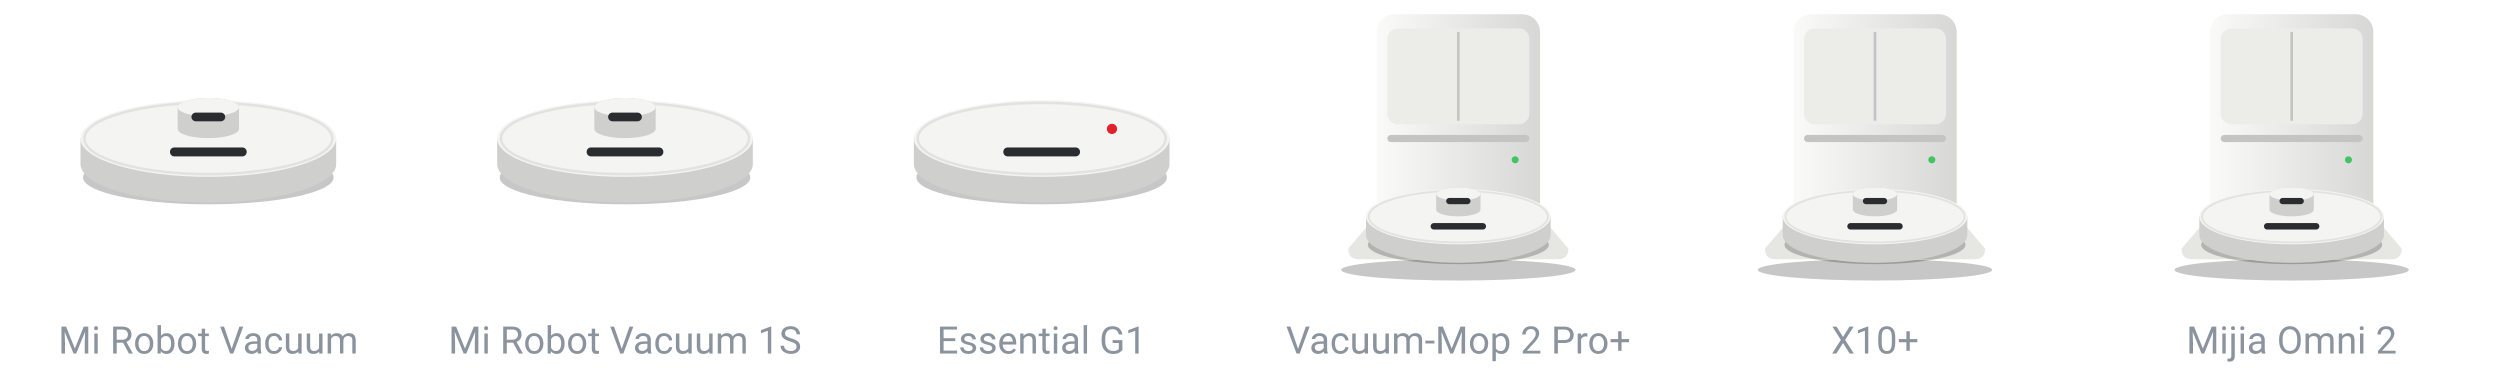
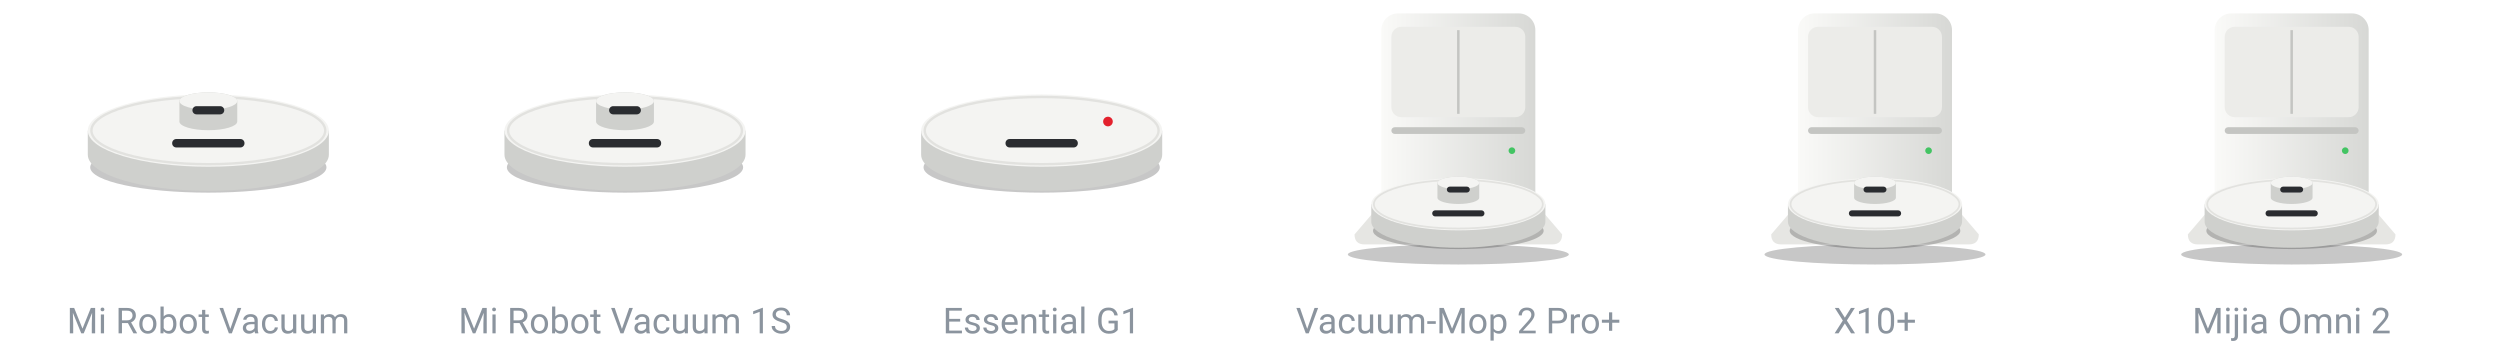
- <svg xmlns="http://www.w3.org/2000/svg" viewBox="0 0 792 120">
+ <svg xmlns="http://www.w3.org/2000/svg" viewBox="0 0 840 120">
  <style>text{font:12px -apple-system,Segoe UI,Roboto,sans-serif;fill:#8b949e}</style>
-   <svg x="21" y="0" width="90" height="90" viewBox="0 0 160 104">
+   <svg x="25" y="0" width="90" height="90" viewBox="0 0 160 104">
    <g class="">
      <ellipse cx="80" cy="71.96" rx="70.56" ry="15.12" opacity=".22" />
      <path d="M8 50 v14.4 a72 21.6 0 0 0 144 0 v-14.4 z" fill="#cfd0cd" />
      <ellipse cx="80" cy="50" rx="72" ry="21.6" fill="#f4f4f2" />
      <ellipse cx="80" cy="50" rx="69.84" ry="20.088" fill="none" stroke="#e2e2df" stroke-width="1.44" />
      <rect x="58.4" y="55.04" width="43.2" height="5.04" rx="2.448" fill="#2a2c30" />
      <path d="M62.72 44.6 v-12.24 a17.28 5.184 0 0 1 34.56 0 v12.24 a17.28 5.184 0 0 1 -34.56 0 z" fill="#cfd0cd" />
      <ellipse cx="80" cy="32.36" rx="17.28" ry="5.184" fill="#f4f4f2" />
      <rect x="70.496" y="35.42" width="19.008" height="4.896" rx="2.448" fill="#2a2c30" />
    </g>
  </svg>
-   <text x="66" y="112" text-anchor="middle">Mi Robot Vacuum</text>
-   <svg x="153" y="0" width="90" height="90" viewBox="0 0 160 104">
+   <text x="70" y="112" text-anchor="middle">Mi Robot Vacuum</text>
+   <svg x="165" y="0" width="90" height="90" viewBox="0 0 160 104">
    <g class="">
      <ellipse cx="80" cy="71.96" rx="70.56" ry="15.12" opacity=".22" />
      <path d="M8 50 v14.4 a72 21.6 0 0 0 144 0 v-14.4 z" fill="#cfd0cd" />
      <ellipse cx="80" cy="50" rx="72" ry="21.6" fill="#f4f4f2" />
      <ellipse cx="80" cy="50" rx="69.84" ry="20.088" fill="none" stroke="#e2e2df" stroke-width="1.44" />
      <rect x="58.4" y="55.04" width="43.2" height="5.04" rx="2.448" fill="#2a2c30" />
      <path d="M62.72 44.6 v-12.24 a17.28 5.184 0 0 1 34.56 0 v12.24 a17.28 5.184 0 0 1 -34.56 0 z" fill="#cfd0cd" />
      <ellipse cx="80" cy="32.36" rx="17.28" ry="5.184" fill="#f4f4f2" />
      <rect x="70.496" y="35.42" width="19.008" height="4.896" rx="2.448" fill="#2a2c30" />
    </g>
  </svg>
-   <text x="198" y="112" text-anchor="middle">Mi Robot Vacuum 1S</text>
-   <svg x="285" y="0" width="90" height="90" viewBox="0 0 160 104">
+   <text x="210" y="112" text-anchor="middle">Mi Robot Vacuum 1S</text>
+   <svg x="305" y="0" width="90" height="90" viewBox="0 0 160 104">
    <g class="">
      <ellipse cx="80" cy="71.96" rx="70.56" ry="15.12" opacity=".22" />
      <path d="M8 50 v14.4 a72 21.6 0 0 0 144 0 v-14.4 z" fill="#cfd0cd" />
      <ellipse cx="80" cy="50" rx="72" ry="21.6" fill="#f4f4f2" />
      <ellipse cx="80" cy="50" rx="69.84" ry="20.088" fill="none" stroke="#e2e2df" stroke-width="1.44" />
      <rect x="58.4" y="55.04" width="43.2" height="5.04" rx="2.448" fill="#2a2c30" />
      <circle cx="119.6" cy="44.6" r="2.88" fill="#e3212d" />
    </g>
  </svg>
-   <text x="330" y="112" text-anchor="middle">Essential G1</text>
-   <svg x="417" y="0" width="90" height="90" viewBox="0 0 160 160">
+   <text x="350" y="112" text-anchor="middle">Essential G1</text>
+   <svg x="445" y="0" width="90" height="90" viewBox="0 0 160 160">
    <defs>
      <linearGradient id="d3" x1="0" y1="0" x2="1" y2="0">
        <stop offset="0" stop-color="#fafaf8" />
        <stop offset="1" stop-color="#d7d8d5" />
      </linearGradient>
    </defs>
    <ellipse cx="80" cy="152" rx="66" ry="6" opacity=".22" />
    <path d="M18 140 L30 126 H130 L142 140 Q142 146 136 146 H24 Q18 146 18 140 Z" fill="#e6e6e3" />
    <rect x="34" y="8" width="92" height="124" rx="10" fill="url(#d3)" />
    <rect x="40" y="16" width="80" height="54" rx="6" fill="#ecece9" />
    <line x1="80" y1="18" x2="80" y2="68" stroke="#c4c5c2" stroke-width="1.5" />
    <rect x="40" y="76" width="80" height="4" rx="2" fill="#c4c5c2" />
    <circle cx="112" cy="90" r="2" fill="#43c463" />
    <g class="">
      <ellipse cx="80" cy="137.86" rx="50.96" ry="10.92" opacity=".22" />
      <path d="M28 122 v10.4 a52 15.6 0 0 0 104 0 v-10.4 z" fill="#cfd0cd" />
      <ellipse cx="80" cy="122" rx="52" ry="15.6" fill="#f4f4f2" />
      <ellipse cx="80" cy="122" rx="50.44" ry="14.508" fill="none" stroke="#e2e2df" stroke-width="1.04" />
      <rect x="64.4" y="125.64" width="31.2" height="3.64" rx="1.768" fill="#2a2c30" />
      <path d="M67.52 118.1 v-8.84 a12.48 3.744 0 0 1 24.96 0 v8.84 a12.48 3.744 0 0 1 -24.96 0 z" fill="#cfd0cd" />
      <ellipse cx="80" cy="109.26" rx="12.48" ry="3.744" fill="#f4f4f2" />
      <rect x="73.136" y="111.47" width="13.728" height="3.536" rx="1.768" fill="#2a2c30" />
    </g>
  </svg>
-   <text x="462" y="112" text-anchor="middle">Vacuum-Mop 2 Pro+</text>
-   <svg x="549" y="0" width="90" height="90" viewBox="0 0 160 160">
+   <text x="490" y="112" text-anchor="middle">Vacuum-Mop 2 Pro+</text>
+   <svg x="585" y="0" width="90" height="90" viewBox="0 0 160 160">
    <defs>
      <linearGradient id="d4" x1="0" y1="0" x2="1" y2="0">
        <stop offset="0" stop-color="#fafaf8" />
        <stop offset="1" stop-color="#d7d8d5" />
      </linearGradient>
    </defs>
    <ellipse cx="80" cy="152" rx="66" ry="6" opacity=".22" />
    <path d="M18 140 L30 126 H130 L142 140 Q142 146 136 146 H24 Q18 146 18 140 Z" fill="#e6e6e3" />
    <rect x="34" y="8" width="92" height="124" rx="10" fill="url(#d4)" />
    <rect x="40" y="16" width="80" height="54" rx="6" fill="#ecece9" />
    <line x1="80" y1="18" x2="80" y2="68" stroke="#c4c5c2" stroke-width="1.5" />
    <rect x="40" y="76" width="80" height="4" rx="2" fill="#c4c5c2" />
    <circle cx="112" cy="90" r="2" fill="#43c463" />
    <g class="">
      <ellipse cx="80" cy="137.86" rx="50.96" ry="10.92" opacity=".22" />
      <path d="M28 122 v10.4 a52 15.6 0 0 0 104 0 v-10.4 z" fill="#cfd0cd" />
      <ellipse cx="80" cy="122" rx="52" ry="15.6" fill="#f4f4f2" />
      <ellipse cx="80" cy="122" rx="50.44" ry="14.508" fill="none" stroke="#e2e2df" stroke-width="1.04" />
      <rect x="64.4" y="125.64" width="31.2" height="3.64" rx="1.768" fill="#2a2c30" />
      <path d="M67.52 118.1 v-8.84 a12.48 3.744 0 0 1 24.96 0 v8.84 a12.48 3.744 0 0 1 -24.96 0 z" fill="#cfd0cd" />
      <ellipse cx="80" cy="109.26" rx="12.48" ry="3.744" fill="#f4f4f2" />
      <rect x="73.136" y="111.47" width="13.728" height="3.536" rx="1.768" fill="#2a2c30" />
    </g>
  </svg>
-   <text x="594" y="112" text-anchor="middle">X10+</text>
-   <svg x="681" y="0" width="90" height="90" viewBox="0 0 160 160">
+   <text x="630" y="112" text-anchor="middle">X10+</text>
+   <svg x="725" y="0" width="90" height="90" viewBox="0 0 160 160">
    <defs>
      <linearGradient id="d5" x1="0" y1="0" x2="1" y2="0">
        <stop offset="0" stop-color="#fafaf8" />
        <stop offset="1" stop-color="#d7d8d5" />
      </linearGradient>
    </defs>
    <ellipse cx="80" cy="152" rx="66" ry="6" opacity=".22" />
    <path d="M18 140 L30 126 H130 L142 140 Q142 146 136 146 H24 Q18 146 18 140 Z" fill="#e6e6e3" />
    <rect x="34" y="8" width="92" height="124" rx="10" fill="url(#d5)" />
    <rect x="40" y="16" width="80" height="54" rx="6" fill="#ecece9" />
    <line x1="80" y1="18" x2="80" y2="68" stroke="#c4c5c2" stroke-width="1.5" />
    <rect x="40" y="76" width="80" height="4" rx="2" fill="#c4c5c2" />
    <circle cx="112" cy="90" r="2" fill="#43c463" />
    <g class="">
      <ellipse cx="80" cy="137.86" rx="50.96" ry="10.92" opacity=".22" />
      <path d="M28 122 v10.4 a52 15.6 0 0 0 104 0 v-10.4 z" fill="#cfd0cd" />
      <ellipse cx="80" cy="122" rx="52" ry="15.6" fill="#f4f4f2" />
      <ellipse cx="80" cy="122" rx="50.44" ry="14.508" fill="none" stroke="#e2e2df" stroke-width="1.04" />
      <rect x="64.4" y="125.64" width="31.2" height="3.64" rx="1.768" fill="#2a2c30" />
      <path d="M67.52 118.1 v-8.84 a12.48 3.744 0 0 1 24.96 0 v8.84 a12.48 3.744 0 0 1 -24.96 0 z" fill="#cfd0cd" />
      <ellipse cx="80" cy="109.26" rx="12.48" ry="3.744" fill="#f4f4f2" />
      <rect x="73.136" y="111.47" width="13.728" height="3.536" rx="1.768" fill="#2a2c30" />
    </g>
  </svg>
-   <text x="726" y="112" text-anchor="middle">Mijia Omni 2</text>
+   <text x="770" y="112" text-anchor="middle">Mijia Omni 2</text>
</svg>
